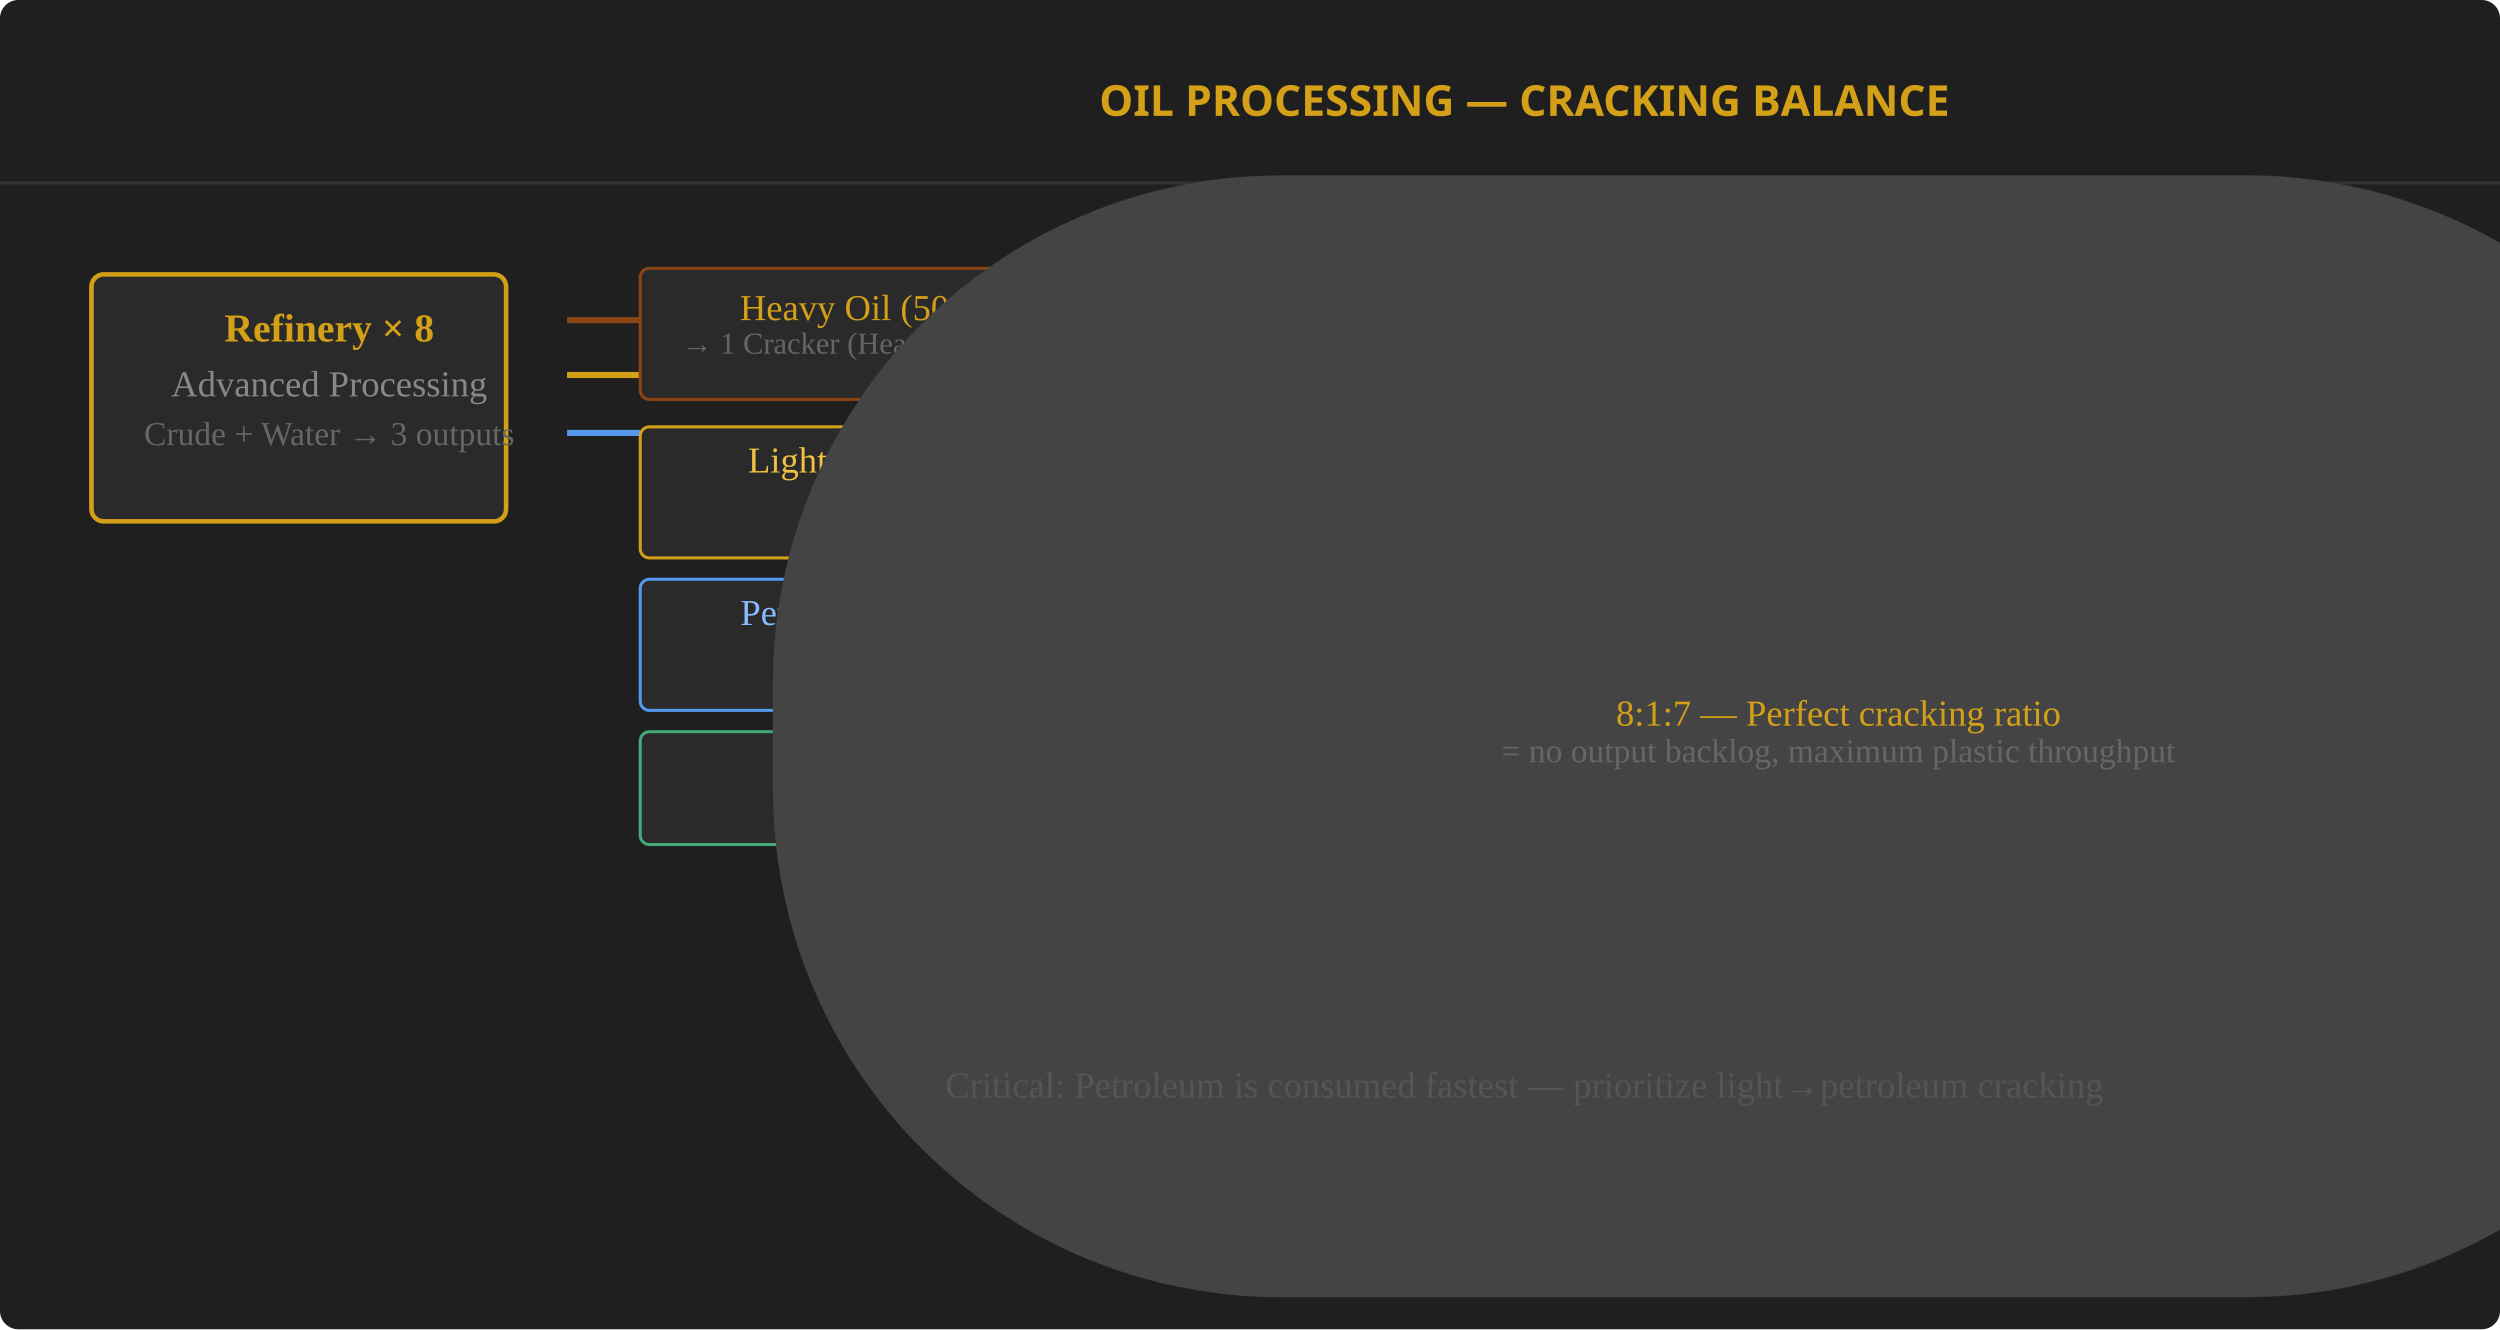
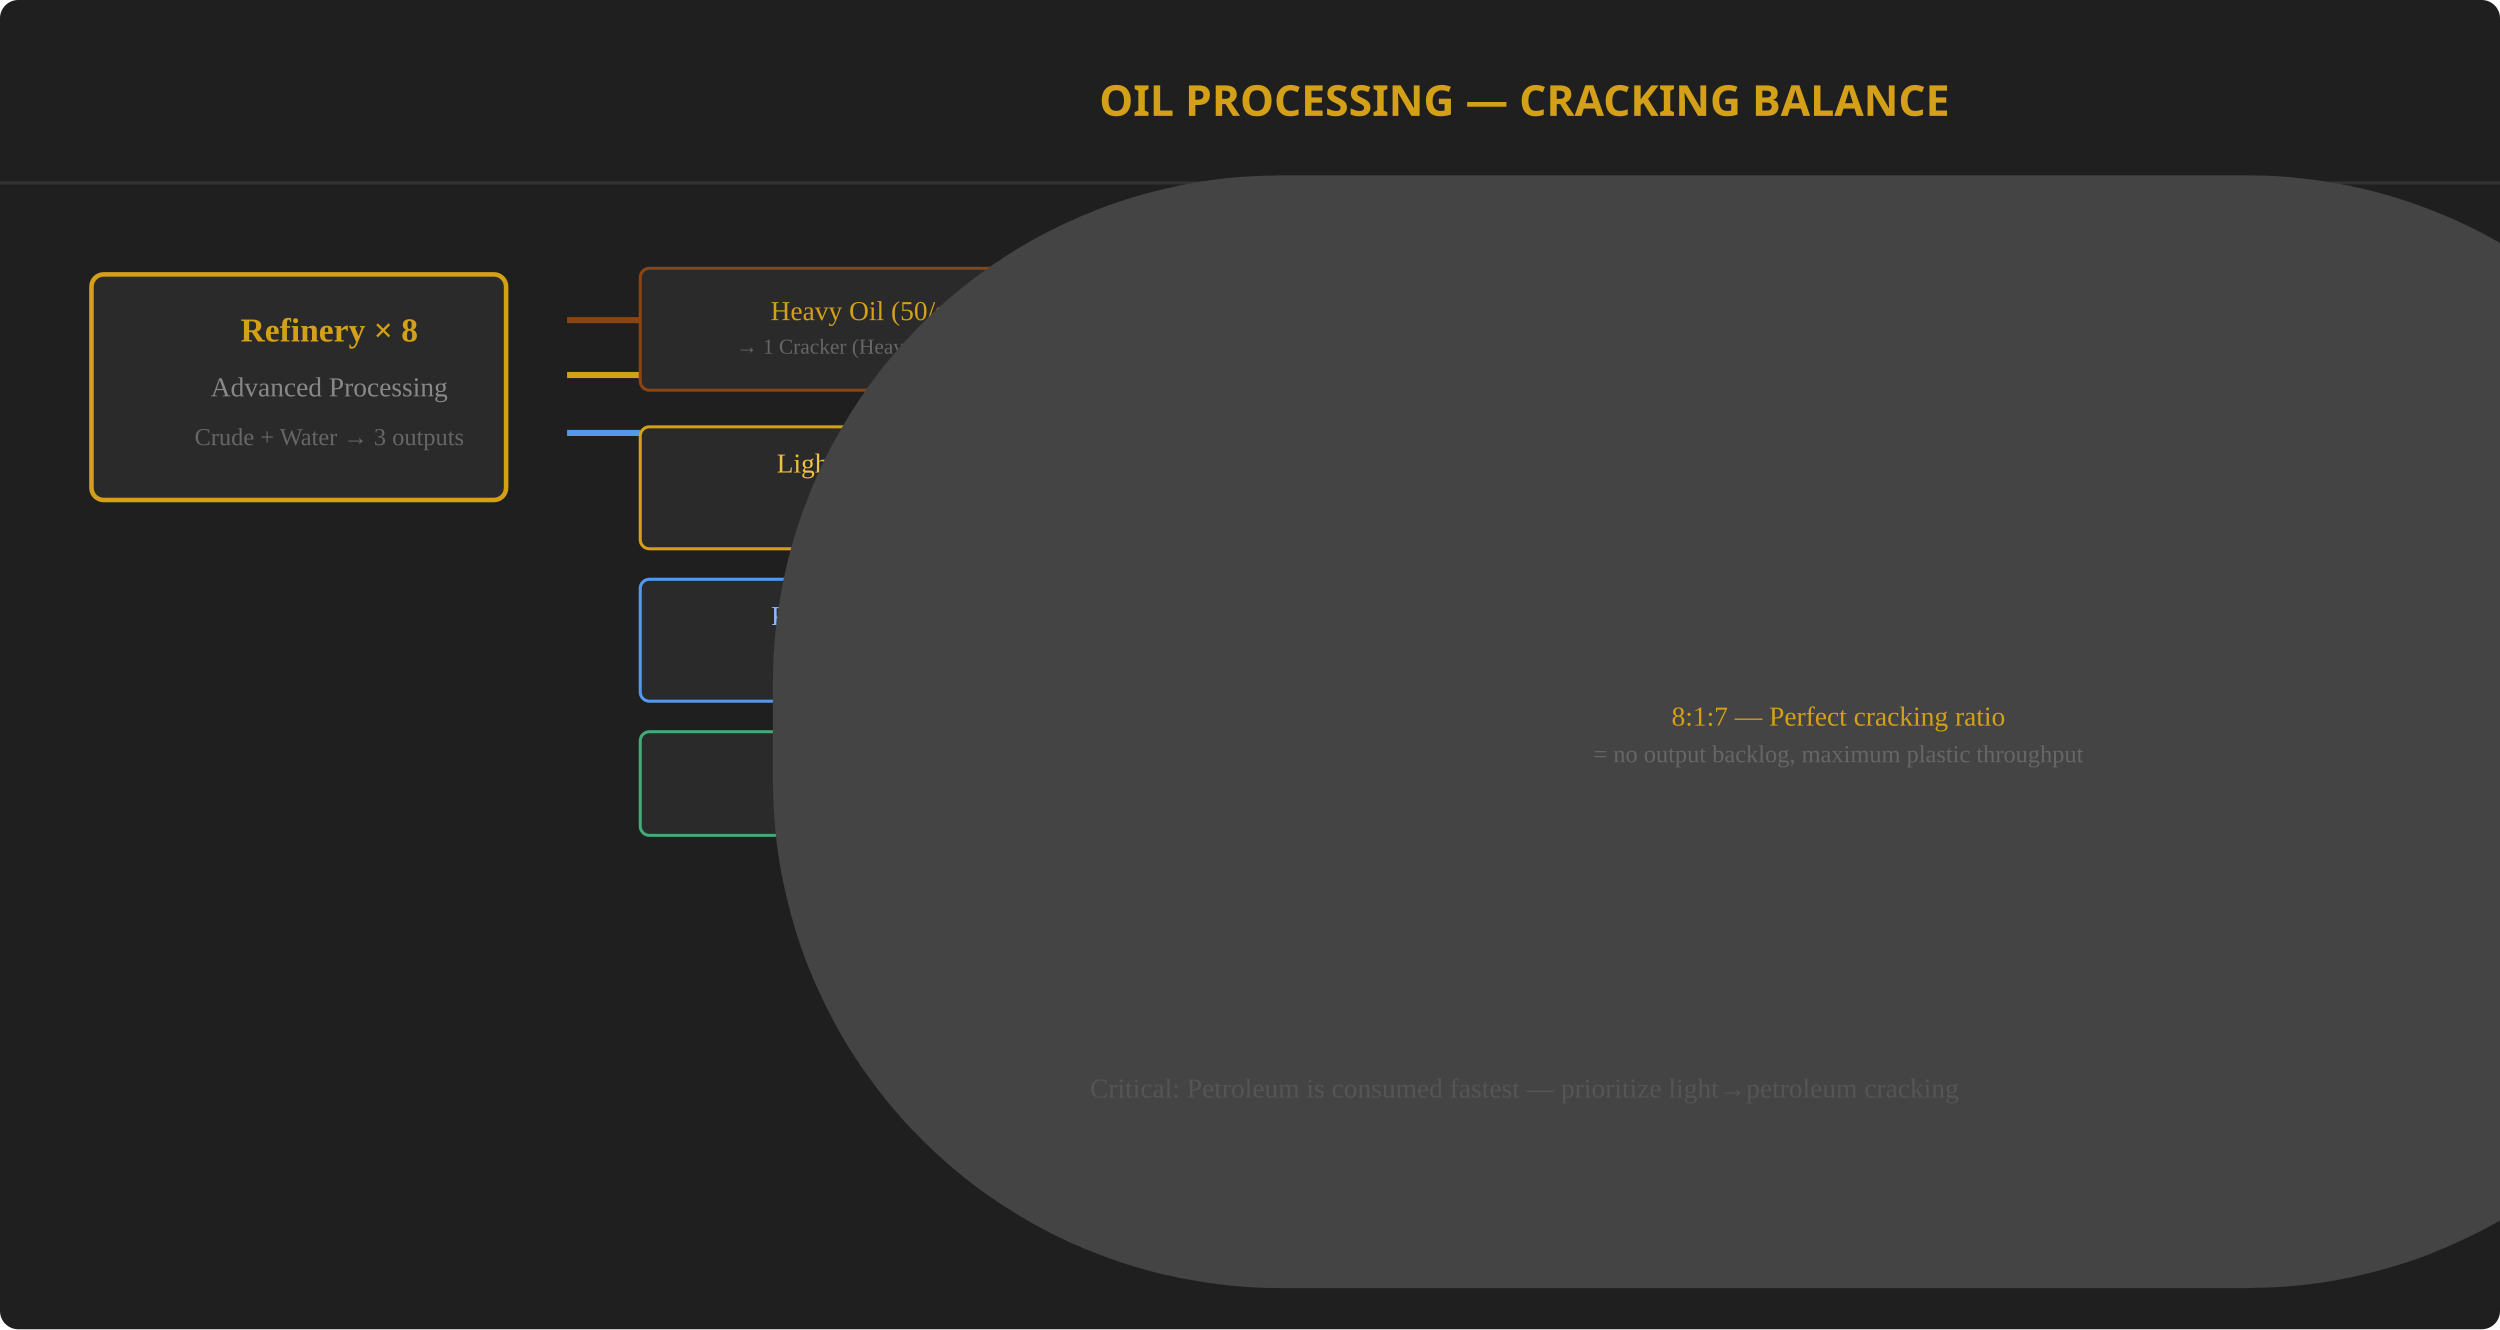
<svg xmlns="http://www.w3.org/2000/svg" viewBox="0 0 820 436" width="820" height="436">
  <defs>
    <filter id="g">
      <feGaussianBlur stdDeviation="2" result="b" />
      <feMerge>
        <feMergeNode in="b" />
        <feMergeNode in="SourceGraphic" />
      </feMerge>
    </filter>
  </defs>
  <rect width="820" height="436" fill="#1f1f1f" rx="6" />
  <line x1="0" y1="60" x2="820" y2="60" stroke="#333" />
  <text x="500" y="38" text-anchor="middle" font-family="Orbitron,sans-serif" font-size="14" font-weight="900" fill="#d4a017">OIL PROCESSING — CRACKING BALANCE</text>
-   <rect x="30" y="90" width="136" height="81" rx="4" fill="#2a2a2a" stroke="#d4a017" stroke-width="1.5" />
-   <text x="108" y="112" text-anchor="middle" font-size="13" fill="#d4a017" font-weight="700">Refinery × 8</text>
-   <text x="108" y="130" text-anchor="middle" font-size="12" fill="#888">Advanced Processing</text>
-   <text x="108" y="146" text-anchor="middle" font-size="11" fill="#666">Crude + Water → 3 outputs</text>
+   <rect x="30" y="90" width="136" height="74" rx="4" fill="#2a2a2a" stroke="#d4a017" stroke-width="1.5" />
+   <text x="108" y="112" text-anchor="middle" font-size="11" fill="#d4a017" font-weight="700">Refinery × 8</text>
+   <text x="108" y="130" text-anchor="middle" font-size="9" fill="#888">Advanced Processing</text>
+   <text x="108" y="146" text-anchor="middle" font-size="8" fill="#666">Crude + Water → 3 outputs</text>
  <line x1="186" y1="105" x2="210" y2="105" stroke="#8b4513" stroke-width="2" />
  <line x1="186" y1="123" x2="210" y2="123" stroke="#d4a017" stroke-width="2" />
  <line x1="186" y1="142" x2="210" y2="142" stroke="#5599ee" stroke-width="2" />
-   <rect x="210" y="88" width="126" height="43" rx="3" fill="#2a2a2a" stroke="#8b4513" />
-   <text x="283" y="105" text-anchor="middle" font-size="12" fill="#d4a017">Heavy Oil (50/s)</text>
-   <text x="283" y="116" text-anchor="middle" font-size="10" fill="#666">→ 1 Cracker (Heavy→Light)</text>
+   <rect x="210" y="88" width="126" height="40" rx="3" fill="#2a2a2a" stroke="#8b4513" />
+   <text x="283" y="105" text-anchor="middle" font-size="9" fill="#d4a017">Heavy Oil (50/s)</text>
+   <text x="283" y="116" text-anchor="middle" font-size="7" fill="#666">→ 1 Cracker (Heavy→Light)</text>
  <line x1="355" y1="105" x2="397" y2="105" stroke="#8b4513" stroke-width="1.5" />
  <polygon points="397,101 407,105 397,109" fill="#8b4513" />
-   <rect x="210" y="140" width="126" height="43" rx="3" fill="#2a2a2a" stroke="#d4a017" />
-   <text x="283" y="155" text-anchor="middle" font-size="12" fill="#f0c040">Light Oil (50/s)</text>
+   <rect x="210" y="140" width="126" height="40" rx="3" fill="#2a2a2a" stroke="#d4a017" />
+   <text x="283" y="155" text-anchor="middle" font-size="9" fill="#f0c040">Light Oil (50/s)</text>
  <line x1="355" y1="158" x2="397" y2="158" stroke="#d4a017" stroke-width="1.5" />
  <polygon points="397,154 407,158 397,162" fill="#d4a017" />
-   <rect x="210" y="190" width="126" height="43" rx="3" fill="#2a2a2a" stroke="#5599ee" />
-   <text x="283" y="205" text-anchor="middle" font-size="12" fill="#88bbff">Petroleum (30/s)</text>
+   <rect x="210" y="190" width="126" height="40" rx="3" fill="#2a2a2a" stroke="#5599ee" />
+   <text x="283" y="205" text-anchor="middle" font-size="9" fill="#88bbff">Petroleum (30/s)</text>
  <line x1="355" y1="208" x2="397" y2="208" stroke="#5599ee" stroke-width="1.5" />
  <polygon points="397,204 407,208 397,212" fill="#5599ee" />
-   <rect x="210" y="240" width="126" height="37" rx="3" fill="#2a2a2a" stroke="#44aa77" />
-   <text x="283" y="259" text-anchor="middle" font-size="12" fill="#66cc99">→ Lubricant</text>
-   <rect x="416" y="90" width="136" height="137" rx="4" fill="#2a2a2a" stroke="#d4a017" />
-   <text x="494" y="110" text-anchor="middle" font-size="12" fill="#d4a017" font-weight="700">Cracking Plants</text>
+   <rect x="210" y="240" width="126" height="34" rx="3" fill="#2a2a2a" stroke="#44aa77" />
+   <text x="283" y="259" text-anchor="middle" font-size="9" fill="#66cc99">→ Lubricant</text>
+   <rect x="416" y="90" width="136" height="126" rx="4" fill="#2a2a2a" stroke="#d4a017" />
+   <text x="494" y="110" text-anchor="middle" font-size="10" fill="#d4a017" font-weight="700">Cracking Plants</text>
  <line x1="428" y1="118" x2="560" y2="118" stroke="#444" stroke-width="1" />
-   <text x="494" y="134" text-anchor="middle" font-size="12" fill="#888">Heavy→Light: 1 plant</text>
-   <text x="494" y="150" text-anchor="middle" font-size="12" fill="#888">Light→Petro: 7 plants</text>
-   <text x="494" y="166" text-anchor="middle" font-size="12" fill="#888">40 Heavy → 30 Light (2s)</text>
-   <text x="494" y="182" text-anchor="middle" font-size="12" fill="#888">30 Light → 20 Petro (2s)</text>
+   <text x="494" y="134" text-anchor="middle" font-size="9" fill="#888">Heavy→Light: 1 plant</text>
+   <text x="494" y="150" text-anchor="middle" font-size="9" fill="#888">Light→Petro: 7 plants</text>
+   <text x="494" y="166" text-anchor="middle" font-size="9" fill="#888">40 Heavy → 30 Light (2s)</text>
+   <text x="494" y="182" text-anchor="middle" font-size="9" fill="#888">30 Light → 20 Petro (2s)</text>
  <line x1="572" y1="145" x2="621" y2="145" stroke="#5599ee" stroke-width="2" />
  <polygon points="621,141 630,145 621,149" fill="#5599ee" />
-   <rect x="633" y="125" width="136" height="50" rx="4" fill="#2a2a2a" stroke="#444" />
-   <text x="711" y="142" text-anchor="middle" font-size="12" fill="#888">Plastic × N</text>
-   <text x="711" y="157" text-anchor="middle" font-size="12" fill="#666">Sulfur production</text>
-   <rect x="416" y="220" width="325" height="43" rx="4" fill="#1a1a0a" stroke="#444" stroke-width="325" />
-   <text x="603" y="238" text-anchor="middle" font-size="12" fill="#d4a017">8:1:7 — Perfect cracking ratio</text>
-   <text x="603" y="250" text-anchor="middle" font-size="11" fill="#666">= no output backlog, maximum plastic throughput</text>
-   <text x="500" y="360" text-anchor="middle" font-size="12" fill="#555">Critical: Petroleum is consumed fastest — prioritize light→petroleum cracking</text>
+   <rect x="633" y="125" width="136" height="46" rx="4" fill="#2a2a2a" stroke="#444" />
+   <text x="711" y="142" text-anchor="middle" font-size="10" fill="#888">Plastic × N</text>
+   <text x="711" y="157" text-anchor="middle" font-size="9" fill="#666">Sulfur production</text>
+   <rect x="416" y="220" width="325" height="40" rx="4" fill="#1a1a0a" stroke="#444" stroke-width="325" />
+   <text x="603" y="238" text-anchor="middle" font-size="9" fill="#d4a017">8:1:7 — Perfect cracking ratio</text>
+   <text x="603" y="250" text-anchor="middle" font-size="8" fill="#666">= no output backlog, maximum plastic throughput</text>
+   <text x="500" y="360" text-anchor="middle" font-size="9" fill="#555">Critical: Petroleum is consumed fastest — prioritize light→petroleum cracking</text>
</svg>
